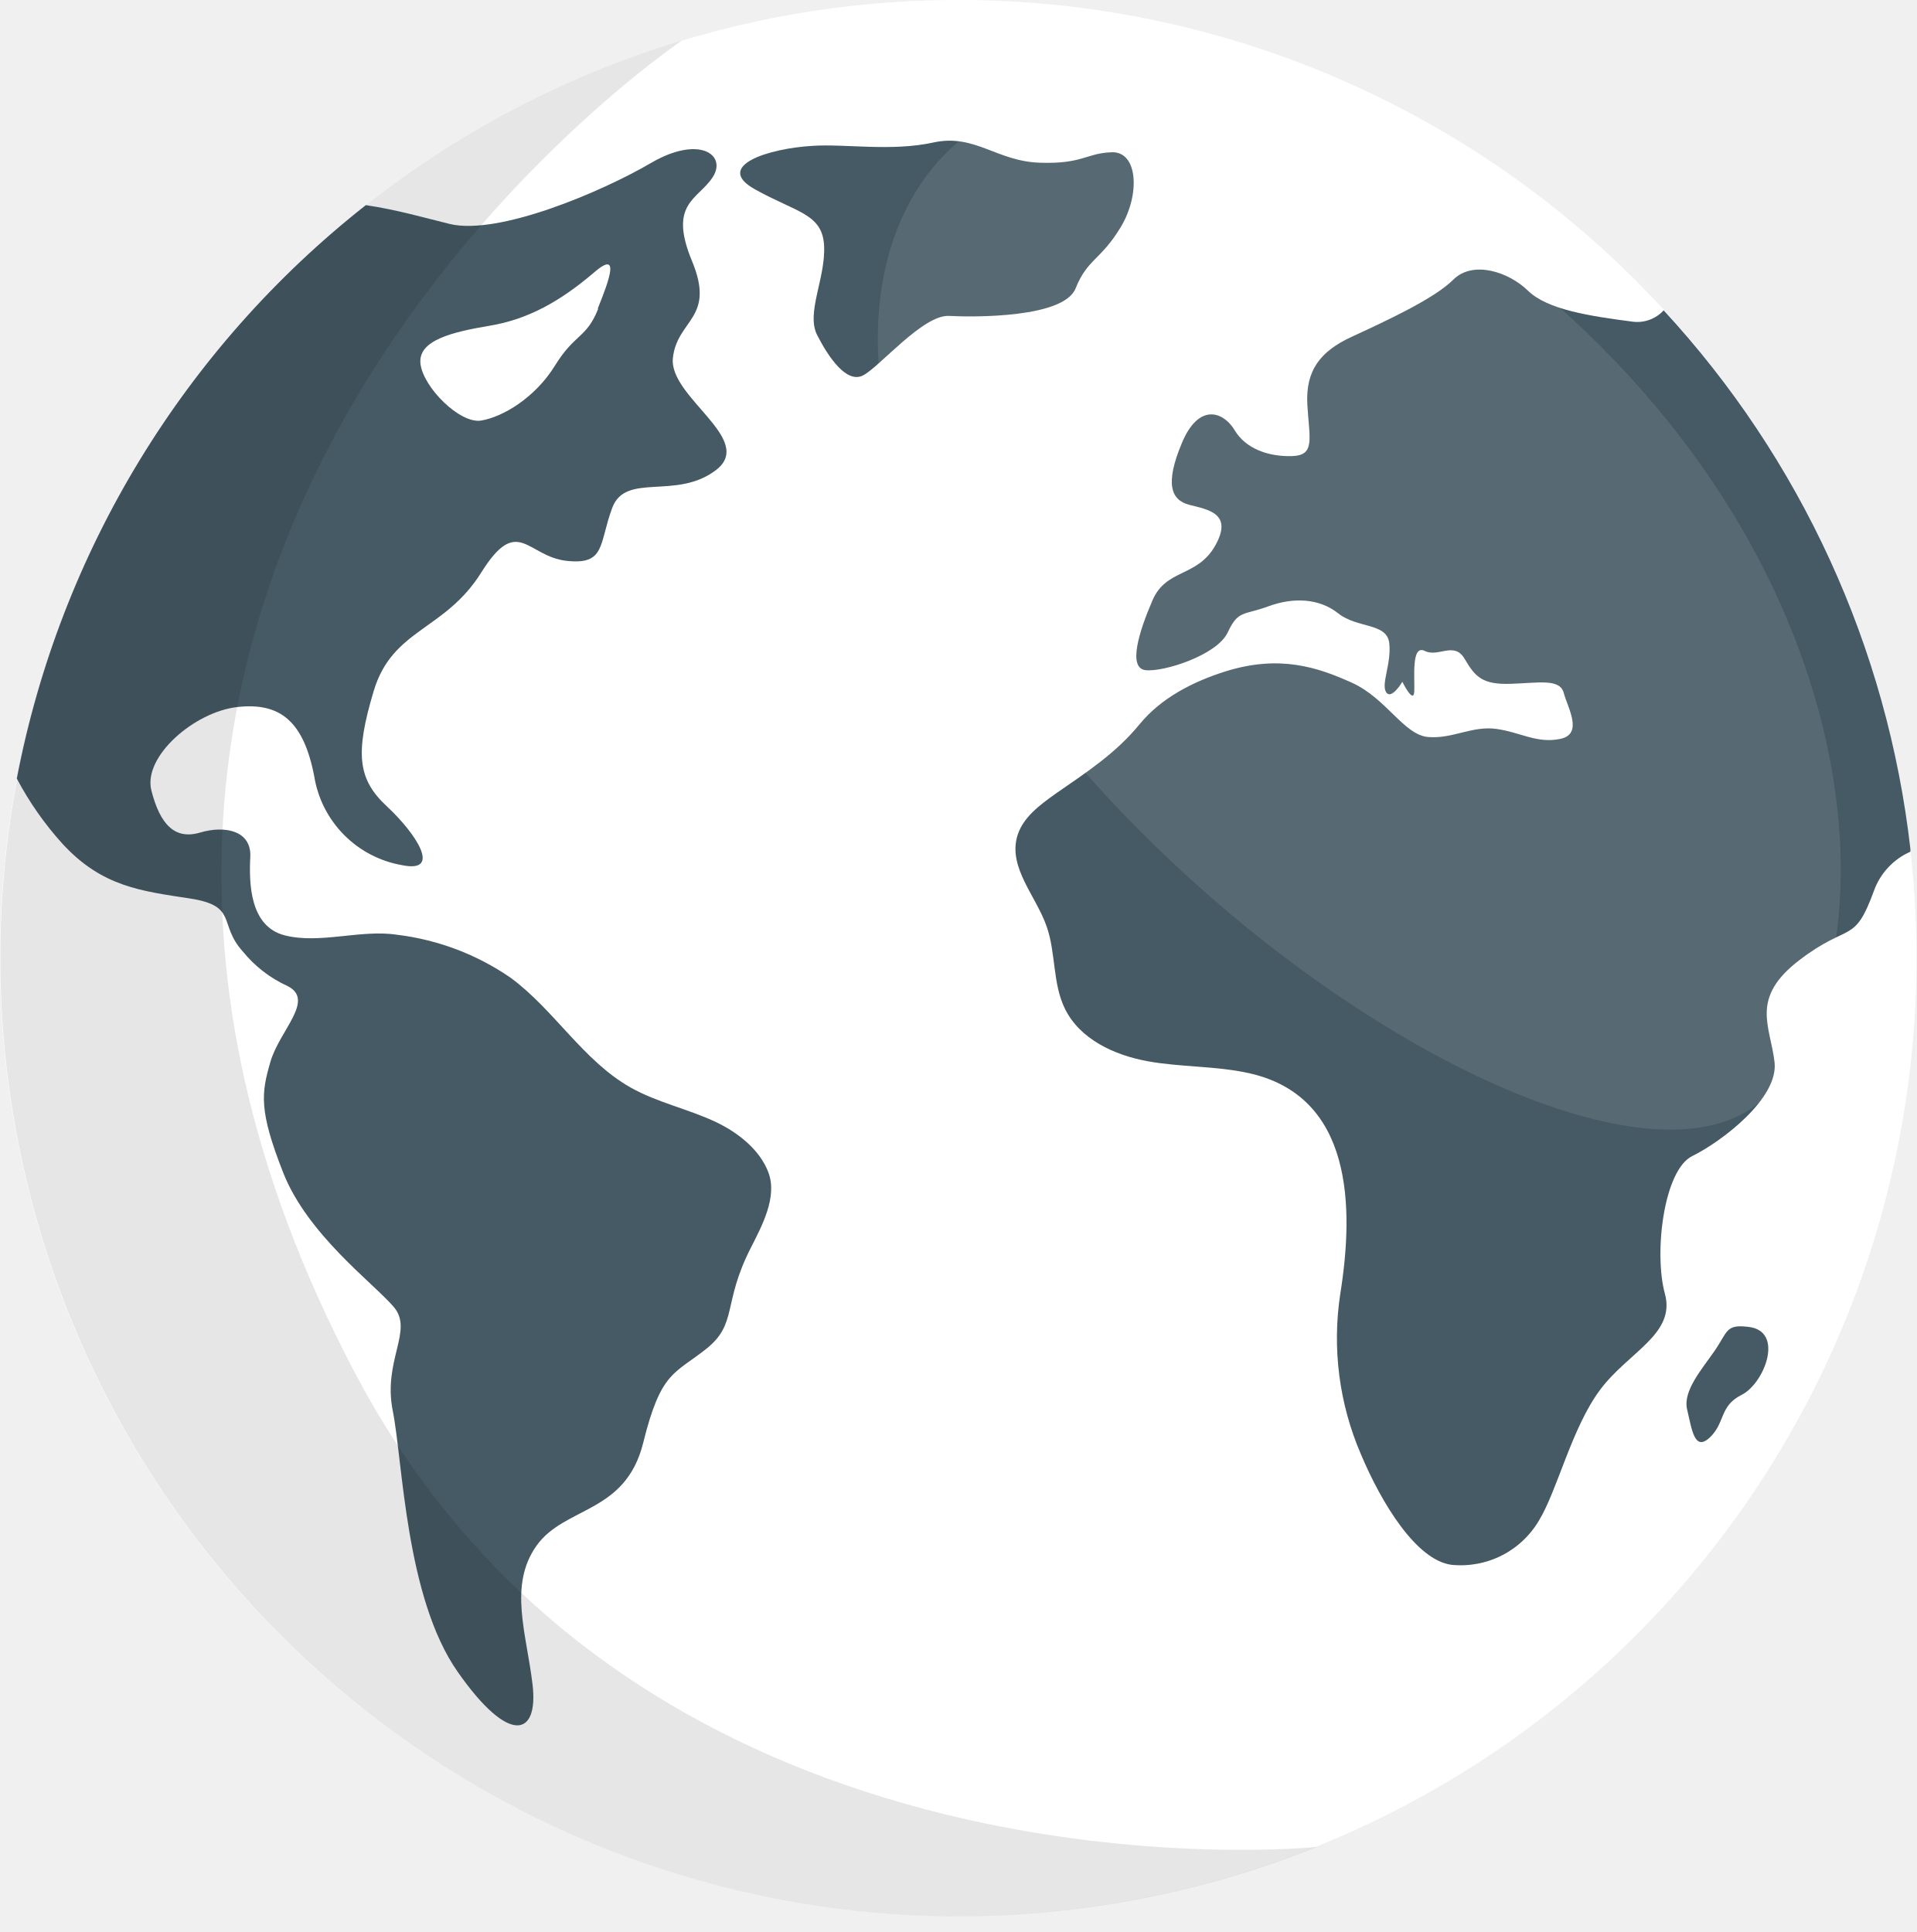
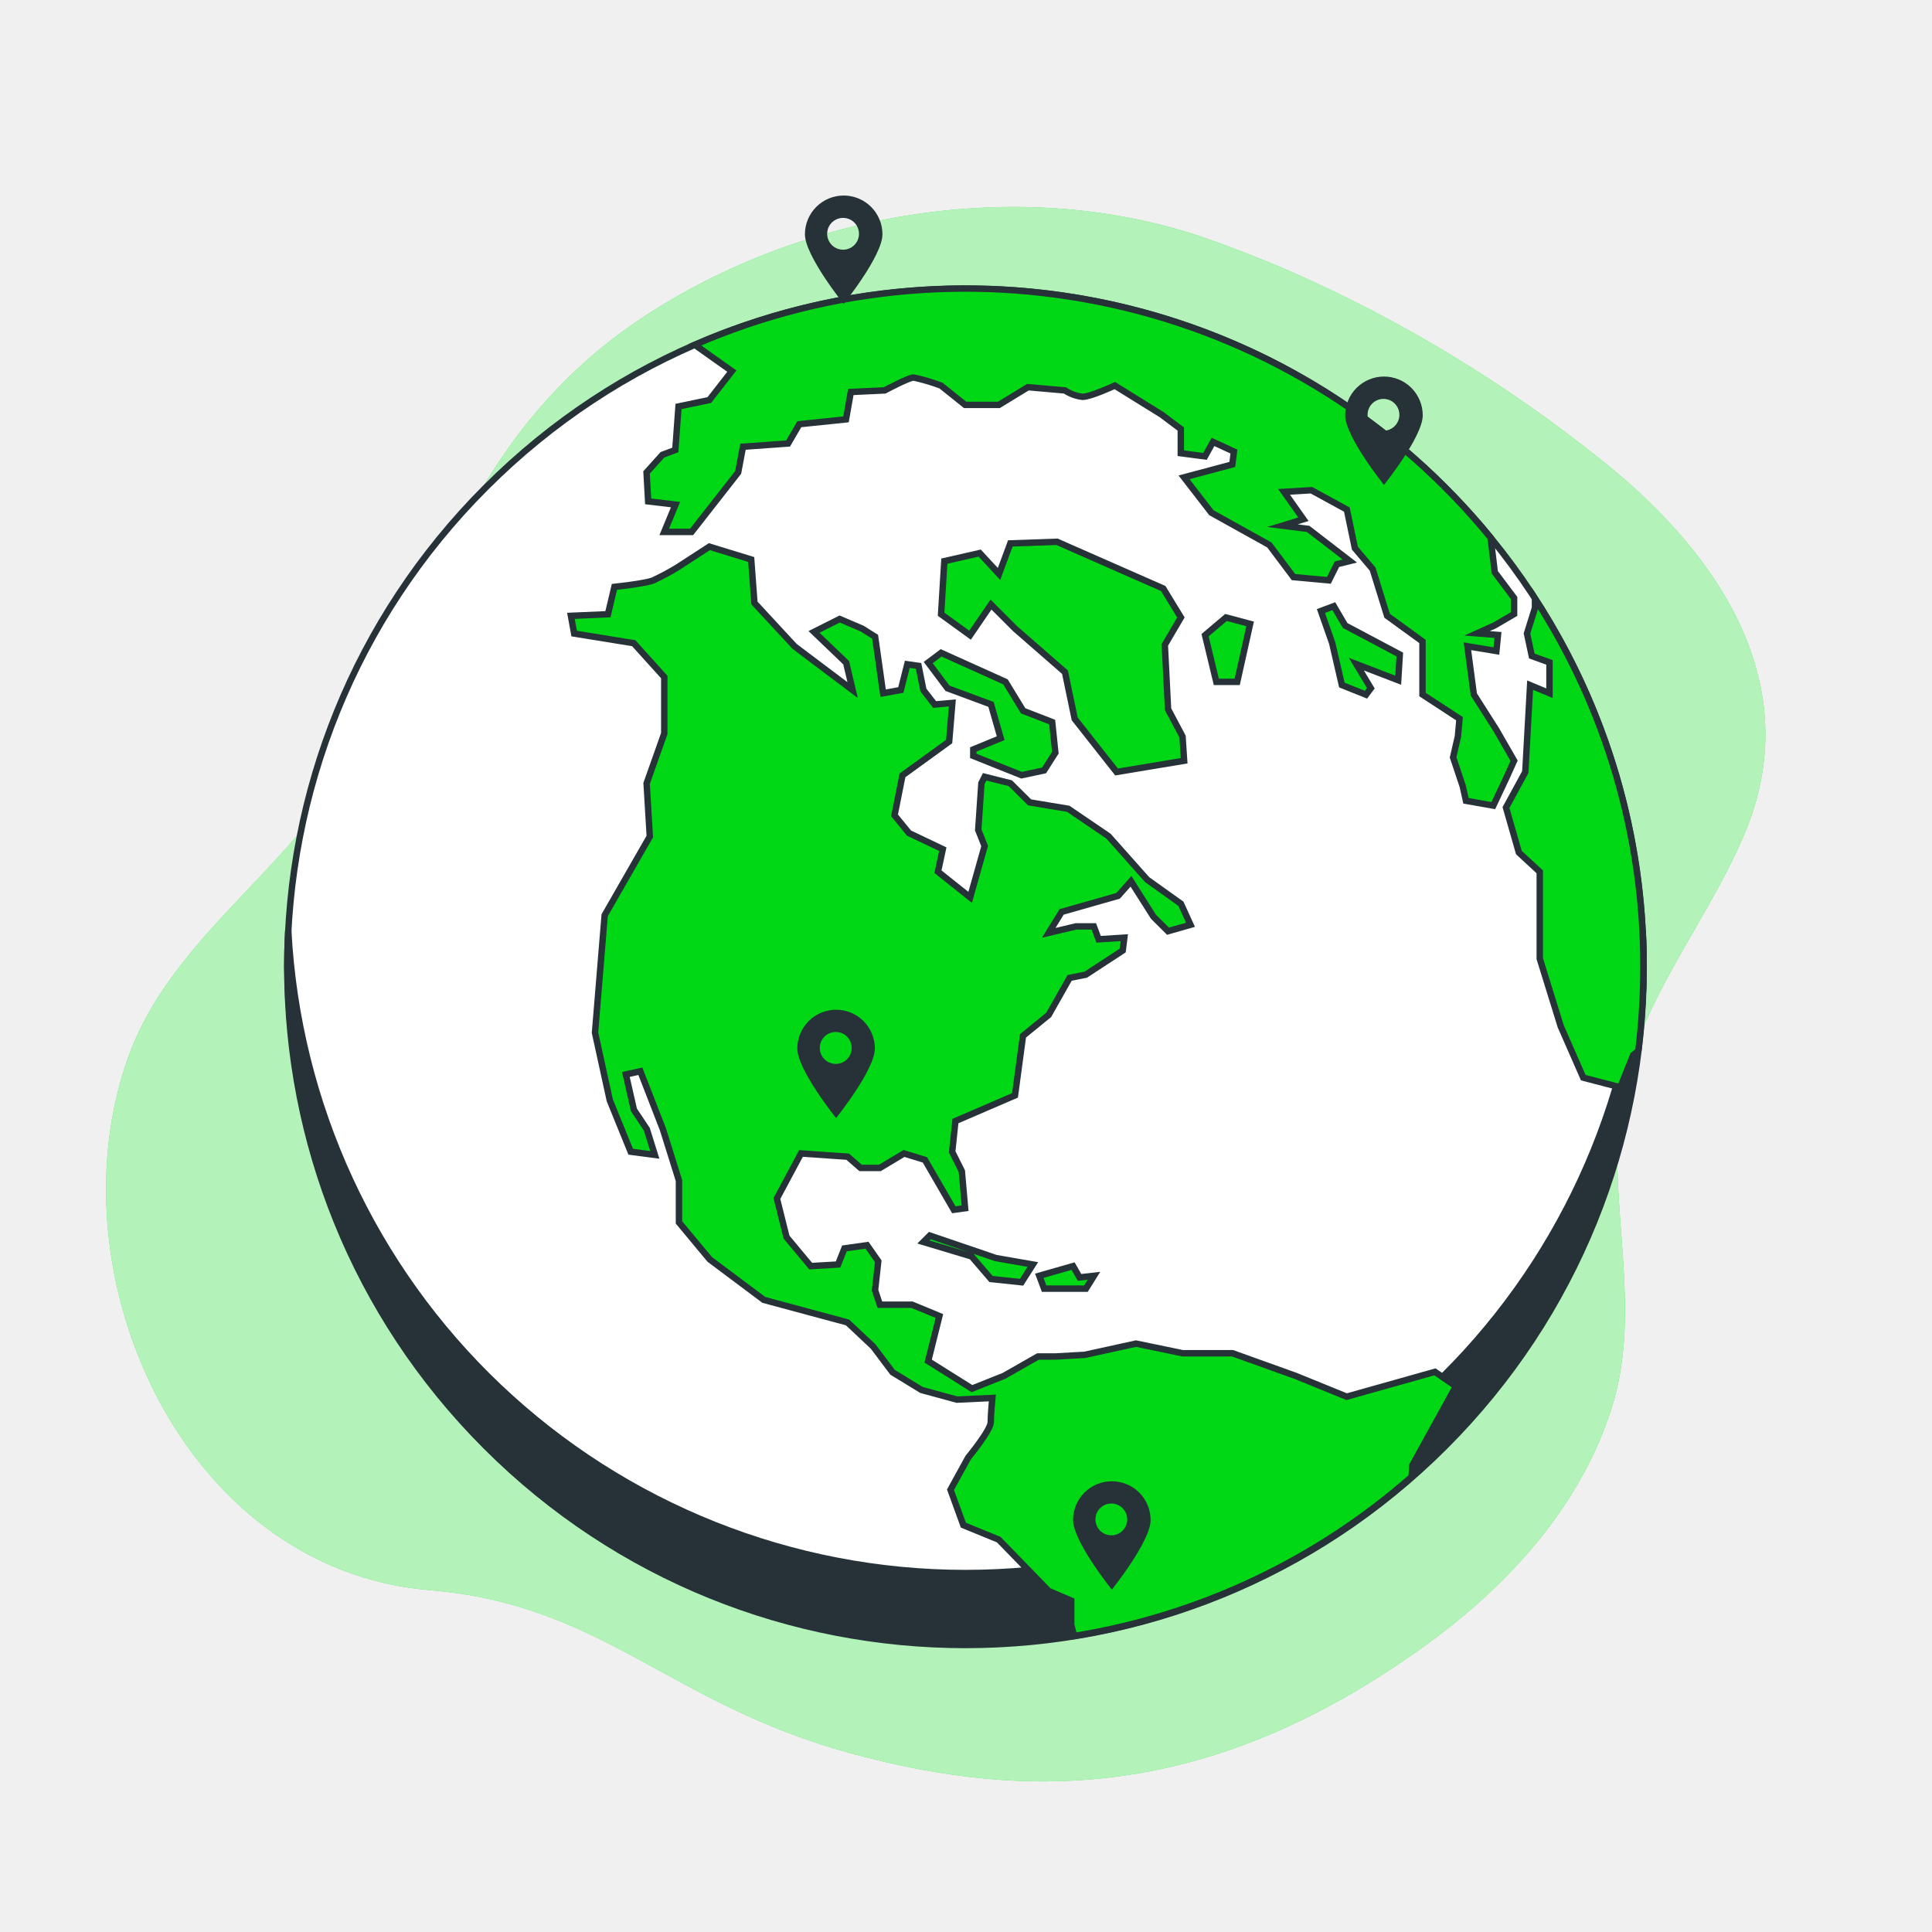
- <svg xmlns="http://www.w3.org/2000/svg" width="120" height="121" viewBox="0 0 120 121" fill="none">
-   <path d="M0.001 60.01C0.003 73.433 4.507 86.467 12.791 97.029C21.075 107.59 32.661 115.069 45.697 118.269C58.733 121.469 72.465 120.205 84.698 114.68C96.931 109.154 106.958 99.687 113.175 87.791C119.392 75.895 121.441 62.257 118.994 49.06C116.546 35.862 109.744 23.866 99.675 14.99C89.606 6.114 76.851 0.871 63.45 0.099C50.05 -0.673 36.777 3.071 25.755 10.733C17.805 16.259 11.311 23.627 6.826 32.208C2.341 40.789 -0 50.328 0.001 60.01Z" fill="white" />
-   <path opacity="0.55" d="M5.194 84.415C10.657 96.674 20.072 106.747 31.935 113.024C43.798 119.301 57.423 121.419 70.631 119.039C83.84 116.66 95.868 109.92 104.795 99.897C113.721 89.875 119.029 77.149 119.87 63.755C120.711 50.36 117.036 37.07 109.433 26.01C101.831 14.95 90.739 6.759 77.932 2.746C65.125 -1.267 51.342 -0.87 38.787 3.874C26.233 8.618 15.631 17.435 8.678 28.914C3.662 37.197 0.725 46.572 0.118 56.237C-0.489 65.901 1.253 75.569 5.194 84.415Z" fill="white" />
-   <path d="M50.881 9.135C48.142 9.287 44.658 10.393 47.264 11.853C49.871 13.314 51.505 13.375 51.601 15.404C51.697 17.432 50.46 19.598 51.165 20.983C51.87 22.367 53.001 24.026 54.025 23.518C55.05 23.011 57.788 19.7 59.422 19.786C61.055 19.872 66.613 19.907 67.349 18.061C68.084 16.215 68.911 16.306 70.164 14.242C71.416 12.178 71.244 9.485 69.621 9.536C67.998 9.586 67.81 10.286 65.092 10.19C62.373 10.094 61.034 8.354 58.428 8.927C55.821 9.5 52.909 8.998 50.881 9.135Z" fill="#455A64" />
-   <path d="M40.737 10.22C37.694 12.001 31.233 14.755 28.169 14.029C26.648 13.659 24.832 13.127 22.905 12.848C11.537 21.798 3.778 34.547 1.05 48.756C1.83 50.235 2.793 51.61 3.916 52.849C6.396 55.547 8.866 55.806 11.894 56.272C14.922 56.739 13.649 57.865 15.195 59.579C15.952 60.517 16.918 61.264 18.015 61.76C19.74 62.642 17.508 64.524 16.935 66.492C16.362 68.46 16.195 69.535 17.731 73.44C19.268 77.346 23.407 80.379 24.66 81.859C25.912 83.34 23.96 85.192 24.594 88.367C25.227 91.541 25.39 100.032 28.651 104.698C31.912 109.364 33.723 108.72 33.347 105.514C32.972 102.309 31.826 99.301 33.591 96.811C35.356 94.321 39.17 94.823 40.276 90.355C41.381 85.886 42.218 86.069 44.211 84.487C46.205 82.904 45.226 81.657 47.001 78.172C47.696 76.803 48.69 74.977 48.117 73.44C47.579 72 46.215 70.945 44.876 70.296C43.126 69.459 41.173 69.063 39.484 68.11C36.517 66.436 34.712 63.251 31.968 61.233C29.853 59.776 27.417 58.854 24.867 58.544C22.59 58.194 20.059 59.138 17.843 58.585C15.627 58.032 15.591 55.304 15.672 53.665C15.753 52.027 14.095 51.677 12.523 52.144C10.95 52.61 10.022 51.637 9.48 49.512C8.937 47.386 12.163 44.592 14.846 44.283C17.529 43.973 19.009 45.165 19.674 48.609C19.896 49.998 20.548 51.283 21.537 52.284C22.527 53.285 23.805 53.95 25.192 54.188C27.692 54.695 26.044 52.195 24.223 50.501C22.402 48.807 22.22 47.214 23.397 43.283C24.573 39.353 27.84 39.52 30.132 35.858C32.424 32.197 32.992 34.844 35.462 35.123C37.932 35.402 37.491 34.073 38.333 31.811C39.175 29.549 42.345 31.349 44.835 29.437C47.325 27.525 41.878 24.873 42.132 22.433C42.385 19.994 44.83 19.963 43.329 16.347C41.828 12.731 43.704 12.508 44.622 11.103C45.54 9.698 43.78 8.435 40.737 10.22ZM37.451 19.35C36.71 21.201 36 20.871 34.747 22.9C33.495 24.929 31.461 26.12 30.127 26.339C28.793 26.557 26.5 24.254 26.328 22.788C26.156 21.323 28.271 20.8 30.665 20.399C33.058 19.999 35.072 18.878 37.187 17.072C38.84 15.637 38.171 17.483 37.43 19.324L37.451 19.35Z" fill="#455A64" />
-   <path d="M119.619 53.173V53.341C119.092 53.572 118.618 53.909 118.225 54.331C117.833 54.752 117.53 55.248 117.336 55.79C116.099 59.183 115.815 57.733 112.68 60.122C109.546 62.511 110.855 64.255 111.113 66.527C111.372 68.8 107.766 71.518 105.965 72.4C104.165 73.283 103.551 78.487 104.246 81.023C104.941 83.558 101.959 84.669 100.189 87.043C98.419 89.416 97.521 93.306 96.38 95.198C95.831 96.145 95.02 96.914 94.044 97.412C93.069 97.909 91.971 98.114 90.882 98.003C88.681 97.709 86.51 94.164 85.207 91.065C83.85 87.913 83.404 84.445 83.918 81.053C84.791 75.611 84.725 68.632 78.162 67.202C76.088 66.751 73.932 66.842 71.847 66.462C69.763 66.081 67.612 65.082 66.679 63.175C65.898 61.582 66.121 59.675 65.528 58.002C64.864 56.12 63.175 54.386 63.672 52.453C63.986 51.231 65.092 50.425 66.126 49.689C68.064 48.345 69.864 47.178 71.356 45.358C72.7 43.709 74.713 42.685 76.727 42.051C80.125 40.986 82.519 41.792 84.664 42.766C86.809 43.74 87.905 46.032 89.426 46.159C90.948 46.286 92.19 45.439 93.702 45.652C95.213 45.865 96.238 46.58 97.698 46.276C99.159 45.971 98.16 44.328 97.916 43.405C97.673 42.482 96.354 42.771 94.6 42.827C92.845 42.883 92.378 42.416 91.714 41.275C91.049 40.134 90.076 41.194 89.213 40.768C88.351 40.342 88.594 42.467 88.554 43.304C88.513 44.141 87.808 42.7 87.808 42.7C87.808 42.7 87.129 43.856 86.794 43.354C86.459 42.852 87.134 41.559 86.987 40.276C86.84 38.993 84.989 39.368 83.791 38.414C82.595 37.461 80.966 37.4 79.404 37.978C77.842 38.556 77.538 38.191 76.868 39.617C76.199 41.042 72.811 42.112 71.716 41.97C70.62 41.828 71.305 39.581 72.167 37.588C73.029 35.594 74.977 36.173 76.103 34.149C77.229 32.125 75.596 31.912 74.454 31.613C73.313 31.314 72.933 30.289 74.008 27.733C75.083 25.177 76.63 25.806 77.31 26.947C77.989 28.088 79.394 28.606 80.885 28.565C82.376 28.524 81.981 27.5 81.859 25.339C81.737 23.179 82.696 21.992 84.623 21.099C86.551 20.207 89.776 18.741 90.993 17.519C92.211 16.296 94.447 17.012 95.67 18.203C96.892 19.395 99.509 19.791 102.263 20.151C102.615 20.191 102.971 20.147 103.302 20.022C103.634 19.898 103.931 19.697 104.17 19.436C112.772 28.755 118.183 40.572 119.619 53.173Z" fill="#455A64" />
-   <path d="M109.516 83.107C108.045 82.914 108.192 83.391 107.38 84.573C106.569 85.754 105.352 87.109 105.641 88.29C105.93 89.472 106.082 90.953 107.061 90.025C108.04 89.097 107.644 88.062 109.054 87.357C110.464 86.652 111.742 83.396 109.516 83.107Z" fill="#455A64" />
-   <path opacity="0.1" d="M94.28 16.443C62.901 -7.998 46.605 13.532 59.285 36.3C71.964 59.067 102.202 76.99 110.565 68.678C118.929 60.365 117.605 34.616 94.28 16.443Z" fill="white" />
-   <path opacity="0.1" d="M22.281 86.089C-4.98 34.535 42.695 2.542 42.695 2.542C34.934 4.884 27.727 8.775 21.511 13.979C15.295 19.183 10.197 25.592 6.526 32.821C2.855 40.049 0.687 47.946 0.151 56.035C-0.384 64.125 0.726 72.239 3.413 79.888C6.1 87.536 10.309 94.562 15.785 100.539C21.262 106.517 27.893 111.322 35.278 114.667C42.663 118.011 50.65 119.824 58.755 119.997C66.86 120.17 74.916 118.699 82.437 115.673C82.437 115.673 40.23 120.03 22.281 86.089Z" fill="black" />
+ <svg xmlns="http://www.w3.org/2000/svg" width="301" height="301" viewBox="0 0 301 301" fill="none">
+   <path d="M200.236 41.928C196.226 40.211 192.167 38.629 188.06 37.184C159.46 27.2 125.268 32.88 100.204 49.408C86.948 58.152 77.716 69.856 70.837 84.072C63.844 98.528 58.98 114.12 48.972 126.92C39.181 139.456 25.46 149.368 19.941 164.8C7.94 198.512 28.468 244.544 66.916 247.736C94.044 249.992 104.092 265.384 132.516 273.152C160.94 280.92 188.972 280 221.444 256.8C234.556 247.44 246.044 235.104 251.044 219.512C255.548 205.48 251.388 190.824 252.02 176.496C252.82 158.816 265.164 145.568 271.772 129.952C281.58 106.792 267.876 86.424 249.94 72.04C234.795 59.823 218.077 49.696 200.236 41.928Z" fill="#00D816" />
+   <path opacity="0.7" d="M200.236 41.928C196.226 40.211 192.167 38.629 188.06 37.184C159.46 27.2 125.268 32.88 100.204 49.408C86.948 58.152 77.716 69.856 70.837 84.072C63.844 98.528 58.98 114.12 48.972 126.92C39.181 139.456 25.46 149.368 19.941 164.8C7.94 198.512 28.468 244.544 66.916 247.736C94.044 249.992 104.092 265.384 132.516 273.152C160.94 280.92 188.972 280 221.444 256.8C234.556 247.44 246.044 235.104 251.044 219.512C255.548 205.48 251.388 190.824 252.02 176.496C252.82 158.816 265.164 145.568 271.772 129.952C281.58 106.792 267.876 86.424 249.94 72.04C234.795 59.823 218.077 49.696 200.236 41.928Z" fill="white" />
+   <path d="M225.13 225.337C266.391 184.075 266.391 117.178 225.13 75.917C183.869 34.655 116.971 34.655 75.71 75.917C34.449 117.178 34.449 184.075 75.71 225.337C116.971 266.598 183.869 266.598 225.13 225.337Z" fill="white" stroke="#263238" stroke-miterlimit="10" />
+   <path d="M150.42 245.08C123.368 245.079 97.346 234.702 77.716 216.088C58.087 197.473 46.344 172.038 44.908 145.024C44.812 146.88 44.757 148.752 44.757 150.624C44.999 178.488 56.238 205.127 76.026 224.745C95.815 244.362 122.552 255.369 150.416 255.369C178.281 255.369 205.018 244.362 224.806 224.745C244.595 205.127 255.834 178.488 256.076 150.624C256.076 148.741 256.028 146.875 255.932 145.024C254.497 172.038 242.754 197.473 223.124 216.088C203.495 234.702 177.473 245.079 150.42 245.08Z" fill="#263238" stroke="#263238" stroke-miterlimit="10" />
+   <path d="M144.612 103.224L147.62 107.232L154.396 109.744L155.9 115.008L151.636 116.76V117.768L159.156 120.776L162.668 120.024L164.42 117.264L163.924 112.496L159.404 110.744L156.652 106.232L146.62 101.712L144.612 103.224Z" fill="#00D816" stroke="#263238" stroke-miterlimit="10" />
+   <path d="M209.812 217.6L201.812 214.344L192.028 210.832H184.26L176.988 209.328L168.988 211.08L164.468 211.336H161.716L156.444 214.344L151.428 216.344L144.604 212.056L146.356 205.032L142.1 203.272H137.084L136.332 201.016L136.828 196.504L135.076 194L131.564 194.496L130.564 197.008L126.3 197.256L122.54 192.744L121.036 186.728L124.796 179.704L132.068 180.208L134.076 181.96H137.084L140.844 179.704L144.1 180.704L148.604 188.48L150.356 188.232L149.852 182.464L148.348 179.456L148.852 174.656L158.132 170.656L159.38 161.384L163.38 158.12L166.644 152.352L169.148 151.856L174.916 148.088L175.164 146.088L171.164 146.336L170.412 144.328H167.652L163.388 145.336L165.396 142.072L174.196 139.568L176.204 137.304L179.708 142.824L181.972 145.08L185.476 144.08L183.98 140.8L178.716 137.04L172.7 130.272L166.428 126.008L160.412 125.008L157.404 122.024L153.404 121.024L152.9 122.024L152.404 129.296L153.404 131.808L151.148 139.808L146.132 135.808L146.884 132.304L141.62 129.792L139.364 127.032L140.604 120.8L147.876 115.528L148.372 109.512L145.612 109.76L143.86 107.504L143.108 103.744L141.356 103.496L140.348 107.496L137.588 108L136.34 99.2L134.332 97.944L130.82 96.44L126.82 98.448L131.828 103.248L132.836 107.512L123.804 100.712L117.54 93.944L117.036 87.168L110.516 85.168L105.5 88.424C104.285 89.162 103.03 89.832 101.74 90.432C100.484 90.936 95.724 91.432 95.724 91.432L94.716 95.696L88.948 95.944L89.452 98.704L98.732 100.208L103.492 105.48V114.28L100.74 122.048L101.236 130.328L94.204 142.592L92.7 160.896L95.004 171.432L98.26 179.432L102.02 179.928L100.772 175.928L98.764 172.92L97.508 167.4L99.764 166.896L103.276 175.928L105.78 183.928V190.448L110.58 196.216L119.004 202.52L132.044 206.032L136.044 209.792L139.052 213.792L143.572 216.552L149.084 218.056L154.604 217.8C154.604 217.8 154.356 220.312 154.356 221.568C154.356 222.824 150.844 227.08 150.844 227.08L148.084 232.096L150.092 237.616L155.604 239.872L163.38 247.872L166.892 249.376V253.136L167.332 254.888C186.845 251.726 205.072 243.131 219.924 230.088L220.052 228.272L226.828 215.984L223.564 213.728L209.812 217.6Z" fill="#00D816" stroke="#263238" stroke-miterlimit="10" />
+   <path d="M235.892 118.52L233.132 113.72L229.62 108.2L228.62 100.68L233.132 101.432L233.38 98.928L230.124 98.672L232.884 97.424L235.892 95.664V93.16L232.884 89.16L232.236 83.768C217.663 65.935 197.664 53.349 175.281 47.925C152.898 42.502 129.357 44.536 108.236 53.72L114.02 57.816L110.508 62.328L105.708 63.328L105.212 70.104L103.204 70.856L100.732 73.6L100.98 78.112L105.244 78.616L103.484 82.872H107.748L115.004 73.6L115.756 69.6L122.78 69.096L124.532 66.088L131.804 65.336L132.556 61.072L137.828 60.824C137.828 60.824 141.588 58.816 142.34 58.816C143.79 59.131 145.215 59.55 146.604 60.072L150.364 63.08H155.628L160.148 60.32L165.908 60.824C166.736 61.372 167.682 61.715 168.668 61.824C169.924 61.824 173.684 60.072 173.684 60.072L180.956 64.584L183.964 66.84V70.608L187.732 71.104L188.98 68.848L192.244 70.352L191.988 72.36L184.468 74.368L188.732 79.88L197.756 84.896L201.524 89.912L207.036 90.416L208.292 87.904L210.3 87.408L203.804 82.4L199.804 81.896L203.068 80.896L200.052 76.632L204.316 76.376L209.836 79.392L211.092 85.408L213.852 88.664L216.108 95.936L221.62 99.936V108.208L227.388 111.976L227.14 114.728L226.388 117.992L227.892 122.504L228.396 124.76L232.652 125.512L234.66 121.248L235.892 118.52Z" fill="#00D816" stroke="#263238" stroke-miterlimit="10" />
+   <path d="M239.148 93.256V94.696L237.9 98.696L238.652 102.208L241.404 103.2V108L238.388 106.744L237.636 120.288L234.628 125.808L236.636 132.824L239.892 135.832V149.36L243.156 159.896L246.668 167.896L252.436 169.4L254.444 164.384L255.244 163.744C255.778 159.386 256.045 154.999 256.044 150.608C256.083 130.258 250.214 110.335 239.148 93.256Z" fill="#00D816" stroke="#263238" stroke-miterlimit="10" />
+   <path d="M181.228 91.688L164.676 84.408L157.404 84.664L155.644 89.424L152.636 86.168L147.124 87.424L146.62 95.696L151.132 98.96L154.396 94.192L158.156 97.952L165.924 104.728L167.436 112L173.956 120.272L184.484 118.52L184.236 114.752L181.98 110.496L181.476 100.464L183.98 96.2L181.228 91.688Z" fill="#00D816" stroke="#263238" stroke-miterlimit="10" />
+   <path d="M194.764 97.2L191.004 96.2L187.748 98.96L189.5 106.232H192.756L194.764 97.2Z" fill="#00D816" stroke="#263238" stroke-miterlimit="10" />
+   <path d="M218.084 101.968L209.564 97.448L207.804 94.44L205.796 95.192L207.556 100.208L209.06 106.728L212.82 108.232L213.572 107.232L211.316 103.472L217.836 105.976L218.084 101.968Z" fill="#00D816" stroke="#263238" stroke-miterlimit="10" />
+   <path d="M144.86 192.496L143.86 193.496L151.38 195.752L154.396 199.264L159.156 199.768L160.916 197.008L155.148 196L144.86 192.496Z" fill="#00D816" stroke="#263238" stroke-miterlimit="10" />
+   <path d="M167.18 197.256L161.916 198.76L162.668 200.768H169.188L170.444 198.76L168.188 199.016L167.18 197.256Z" fill="#00D816" stroke="#263238" stroke-miterlimit="10" />
+   <path d="M131.428 30.464C129.829 30.468 128.297 31.107 127.168 32.239C126.039 33.371 125.404 34.905 125.404 36.504C125.404 39.84 131.444 47.344 131.444 47.344C131.444 47.344 137.484 39.84 137.484 36.504C137.484 35.709 137.328 34.923 137.023 34.189C136.719 33.455 136.272 32.788 135.71 32.227C135.147 31.666 134.479 31.222 133.745 30.919C133.01 30.617 132.223 30.462 131.428 30.464ZM131.348 38.904C130.858 38.904 130.378 38.759 129.971 38.486C129.563 38.214 129.245 37.826 129.057 37.373C128.87 36.92 128.82 36.421 128.916 35.94C129.012 35.459 129.248 35.017 129.595 34.67C129.942 34.324 130.384 34.087 130.865 33.992C131.346 33.896 131.844 33.945 132.298 34.133C132.751 34.321 133.138 34.638 133.411 35.046C133.683 35.454 133.828 35.934 133.828 36.424C133.828 37.082 133.567 37.712 133.102 38.178C132.637 38.643 132.006 38.904 131.348 38.904Z" fill="#263238" />
+   <path d="M215.62 58.664C214.019 58.664 212.482 59.3 211.35 60.433C210.217 61.566 209.58 63.102 209.58 64.704C209.58 68.04 215.62 75.544 215.62 75.544C215.62 75.544 221.66 68.04 221.66 64.704C221.66 63.102 221.024 61.566 219.891 60.433C218.759 59.3 217.222 58.664 215.62 58.664ZM215.54 67.104C215.05 67.104 214.57 66.959 214.163 66.686C213.755 66.413 213.437 66.026 213.249 65.573C213.062 65.12 213.012 64.621 213.108 64.14C213.204 63.659 213.44 63.217 213.787 62.87C214.134 62.523 214.576 62.287 215.057 62.192C215.538 62.096 216.036 62.145 216.49 62.333C216.943 62.52 217.33 62.838 217.602 63.246C217.875 63.654 218.02 64.133 218.02 64.624C218.02 65.282 217.759 65.912 217.294 66.378C216.829 66.843 216.198 67.104 215.54 67.104Z" fill="#263238" />
+   <path d="M173.22 230.776C171.619 230.776 170.082 231.412 168.949 232.545C167.817 233.678 167.18 235.214 167.18 236.816C167.18 240.152 173.22 247.656 173.22 247.656C173.22 247.656 179.26 240.152 179.26 236.816C179.26 235.214 178.624 233.678 177.491 232.545C176.359 231.412 174.822 230.776 173.22 230.776ZM173.132 239.2C172.642 239.198 172.164 239.052 171.757 238.778C171.35 238.505 171.033 238.117 170.847 237.664C170.66 237.21 170.612 236.712 170.709 236.231C170.806 235.751 171.042 235.31 171.39 234.964C171.737 234.618 172.179 234.382 172.66 234.287C173.14 234.192 173.639 234.242 174.091 234.43C174.544 234.618 174.931 234.935 175.203 235.343C175.475 235.751 175.62 236.23 175.62 236.72C175.62 237.046 175.556 237.369 175.431 237.671C175.306 237.972 175.122 238.246 174.891 238.476C174.66 238.707 174.386 238.889 174.084 239.014C173.782 239.138 173.459 239.201 173.132 239.2Z" fill="#263238" />
+   <path d="M130.26 157.312C128.659 157.312 127.122 157.948 125.99 159.081C124.857 160.214 124.22 161.75 124.22 163.352C124.22 166.688 130.26 174.184 130.26 174.184C130.26 174.184 136.3 166.688 136.3 163.352C136.3 162.559 136.144 161.773 135.841 161.041C135.537 160.308 135.092 159.642 134.531 159.081C133.971 158.52 133.305 158.075 132.572 157.772C131.839 157.468 131.054 157.312 130.26 157.312ZM130.204 165.752C129.712 165.752 129.231 165.606 128.822 165.333C128.413 165.059 128.094 164.671 127.906 164.216C127.718 163.761 127.668 163.261 127.764 162.779C127.86 162.296 128.097 161.853 128.445 161.505C128.793 161.157 129.236 160.92 129.719 160.824C130.202 160.728 130.702 160.777 131.157 160.965C131.611 161.154 132 161.473 132.273 161.882C132.547 162.291 132.692 162.772 132.692 163.264C132.694 163.591 132.63 163.915 132.505 164.217C132.381 164.52 132.197 164.794 131.966 165.026C131.735 165.257 131.46 165.44 131.158 165.565C130.855 165.689 130.531 165.753 130.204 165.752Z" fill="#263238" />
</svg>
